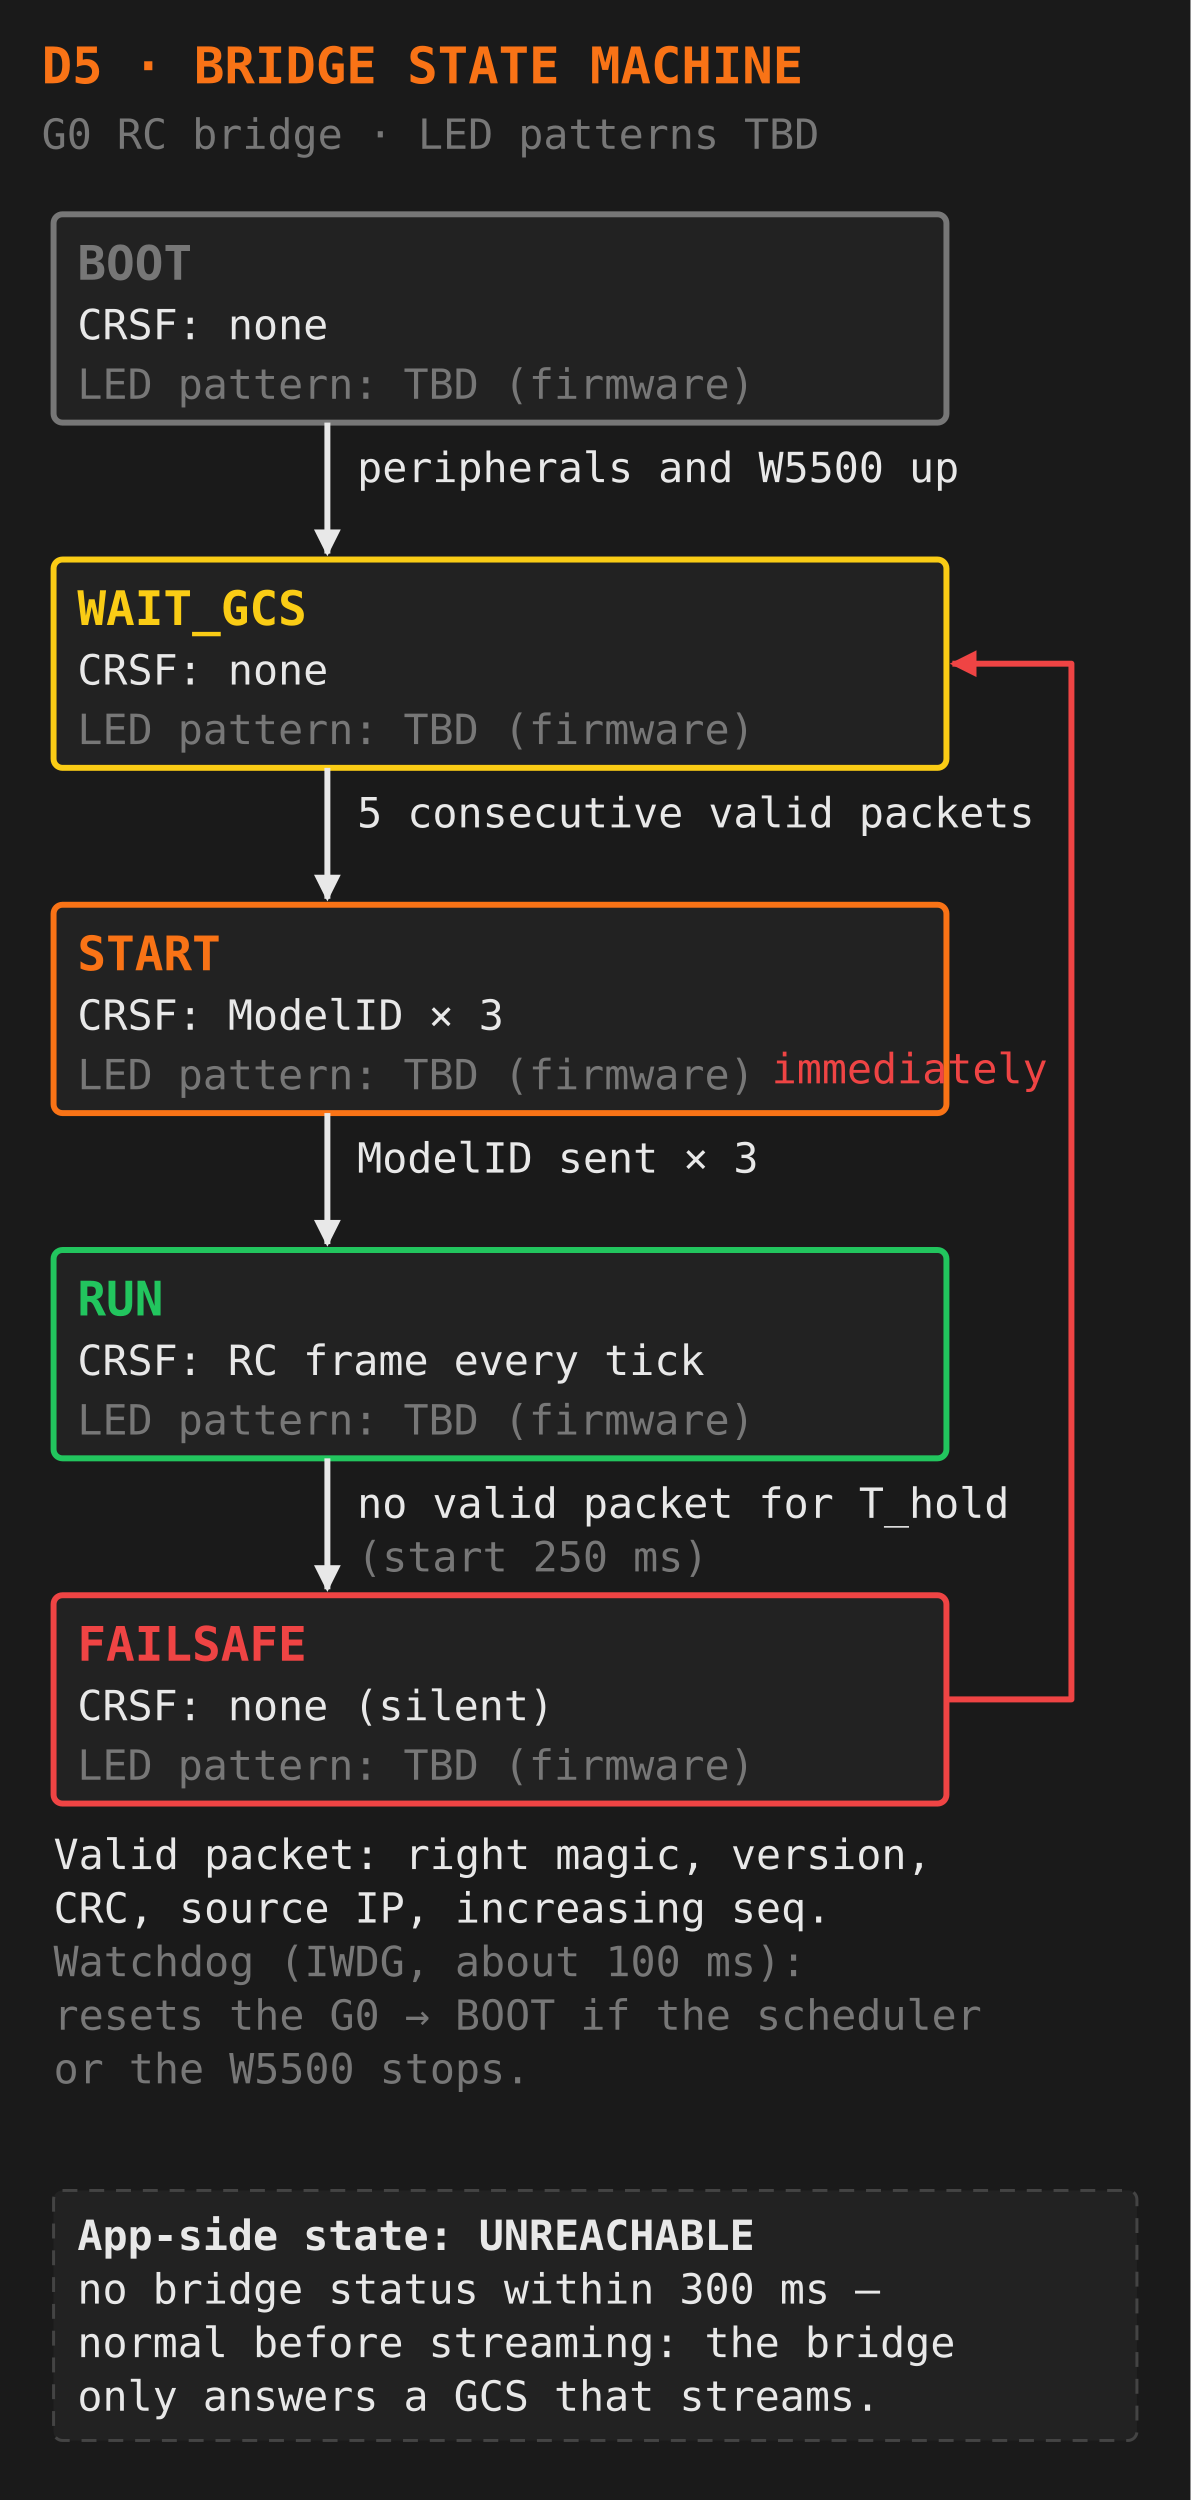
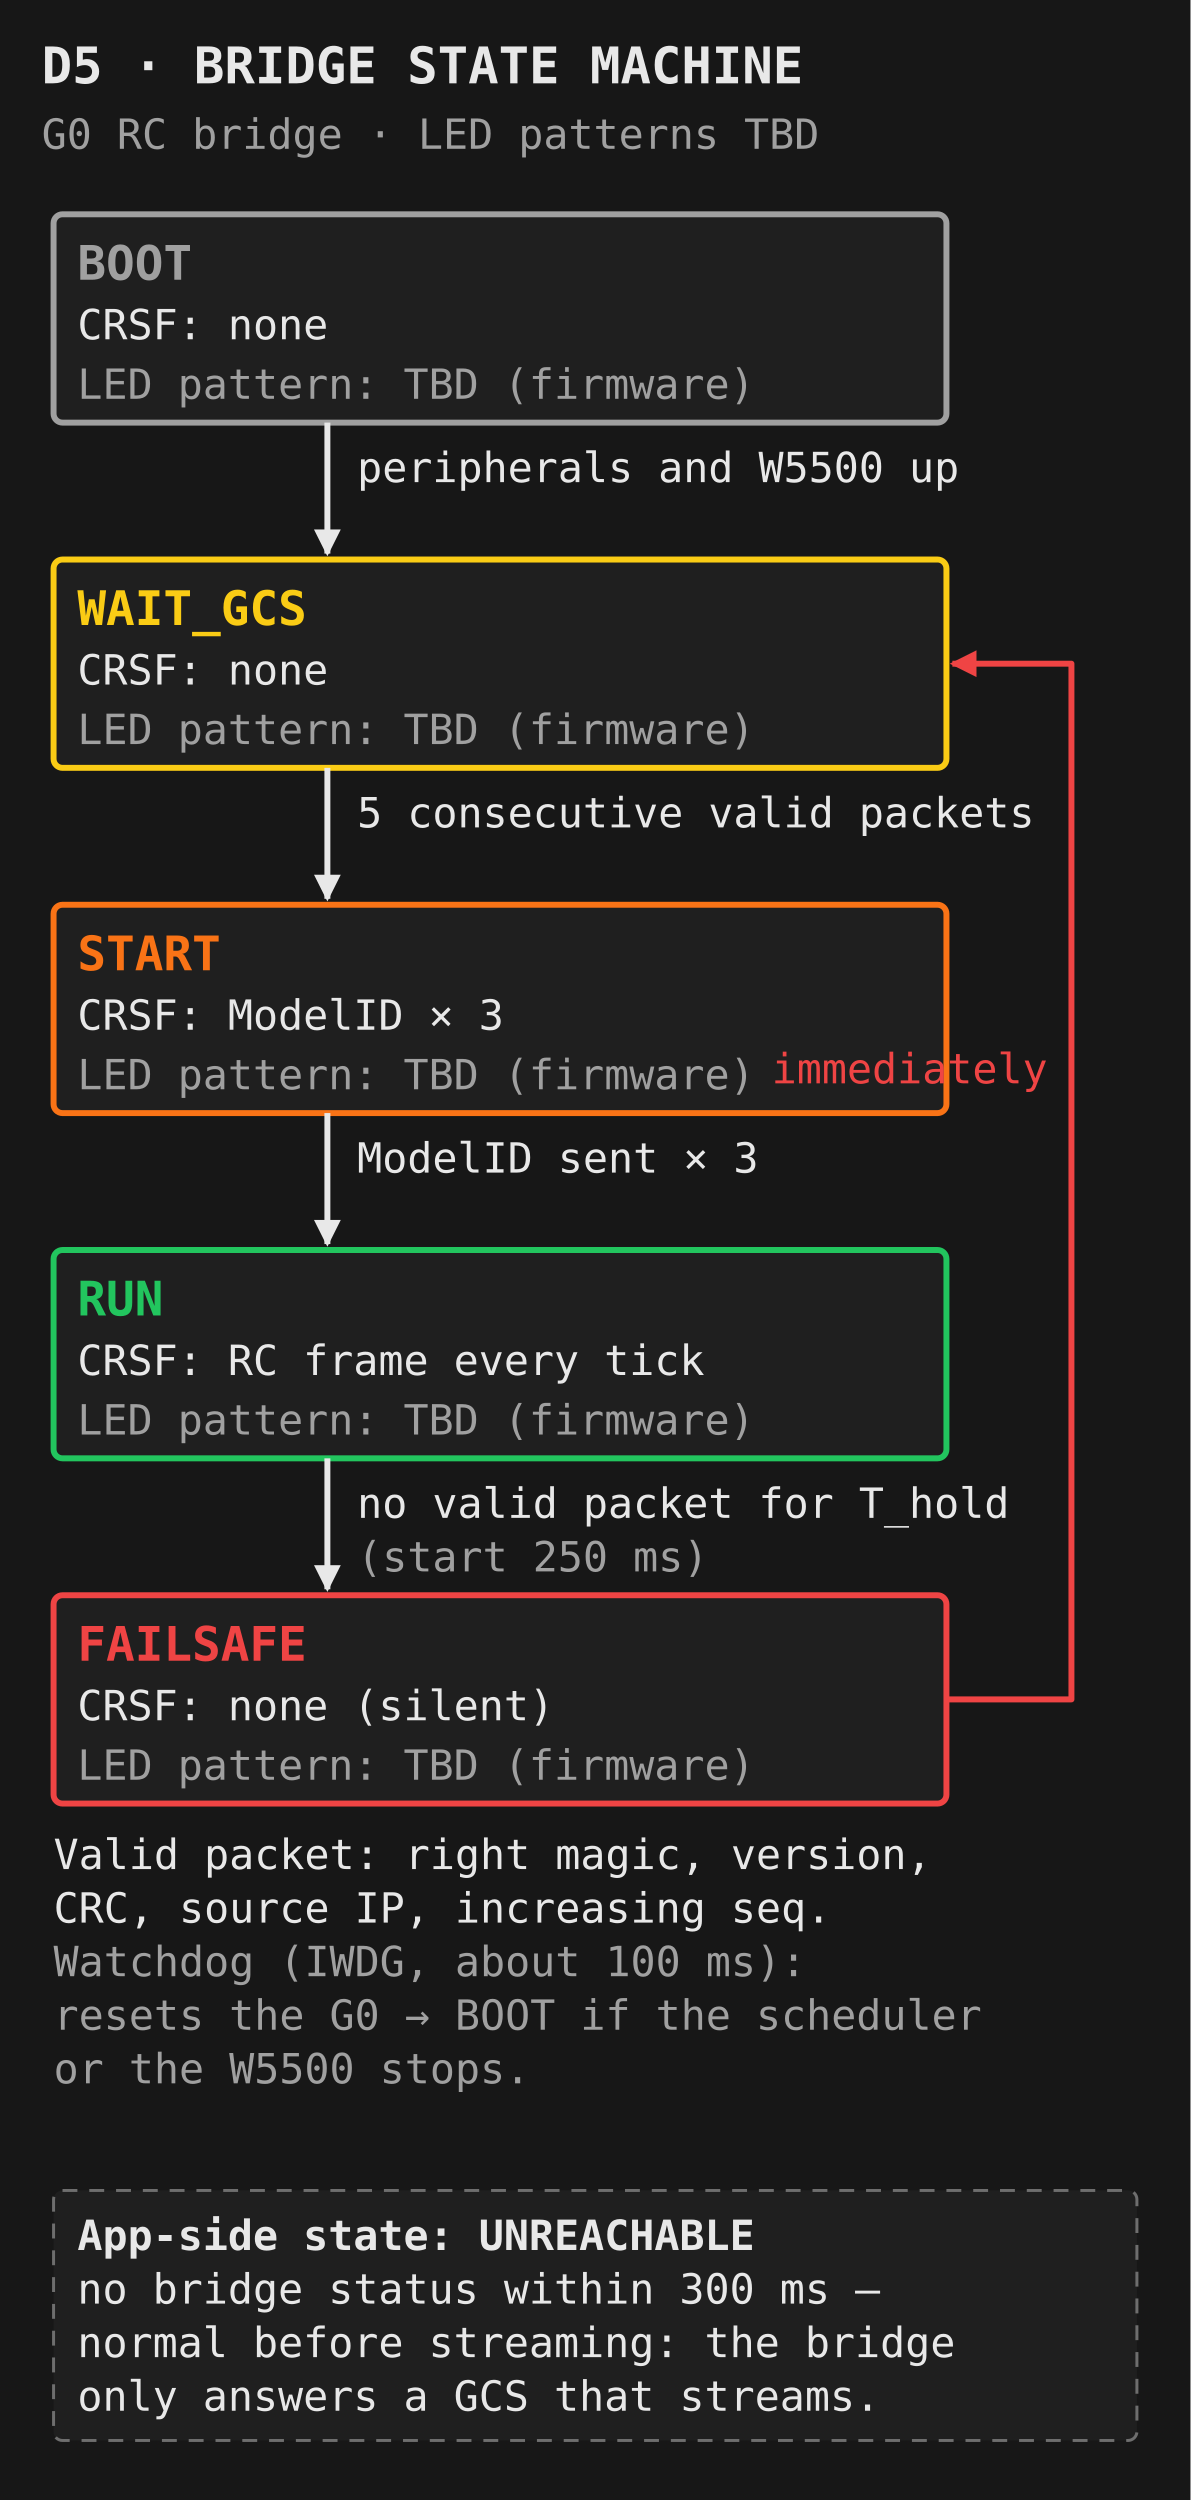
<svg xmlns="http://www.w3.org/2000/svg" viewBox="0 0 400 840" width="400" height="840" role="img" aria-labelledby="title desc" font-family="'Share Tech Mono', Consolas, 'DejaVu Sans Mono', Menlo, monospace" font-size="14" fill="#e8e8e8">
  <defs>
    <marker id="ah-bg" viewBox="0 0 10 10" refX="9" refY="5" markerWidth="9" markerHeight="9" markerUnits="userSpaceOnUse" orient="auto-start-reverse">
      <path d="M0,0 L10,5 L0,10 z" fill="#0f0f0f" />
    </marker>
    <marker id="ah-surf" viewBox="0 0 10 10" refX="9" refY="5" markerWidth="9" markerHeight="9" markerUnits="userSpaceOnUse" orient="auto-start-reverse">
-       <path d="M0,0 L10,5 L0,10 z" fill="#1a1a1a" />
+       <path d="M0,0 L10,5 L0,10 z" fill="#171717" />
    </marker>
    <marker id="ah-surf2" viewBox="0 0 10 10" refX="9" refY="5" markerWidth="9" markerHeight="9" markerUnits="userSpaceOnUse" orient="auto-start-reverse">
-       <path d="M0,0 L10,5 L0,10 z" fill="#222222" />
+       <path d="M0,0 L10,5 L0,10 z" fill="#1f1f1f" />
    </marker>
    <marker id="ah-border" viewBox="0 0 10 10" refX="9" refY="5" markerWidth="9" markerHeight="9" markerUnits="userSpaceOnUse" orient="auto-start-reverse">
-       <path d="M0,0 L10,5 L0,10 z" fill="#2a2a2a" />
+       <path d="M0,0 L10,5 L0,10 z" fill="#262626" />
    </marker>
    <marker id="ah-border2" viewBox="0 0 10 10" refX="9" refY="5" markerWidth="9" markerHeight="9" markerUnits="userSpaceOnUse" orient="auto-start-reverse">
      <path d="M0,0 L10,5 L0,10 z" fill="#333333" />
    </marker>
    <marker id="ah-text" viewBox="0 0 10 10" refX="9" refY="5" markerWidth="9" markerHeight="9" markerUnits="userSpaceOnUse" orient="auto-start-reverse">
      <path d="M0,0 L10,5 L0,10 z" fill="#e8e8e8" />
    </marker>
    <marker id="ah-muted" viewBox="0 0 10 10" refX="9" refY="5" markerWidth="9" markerHeight="9" markerUnits="userSpaceOnUse" orient="auto-start-reverse">
-       <path d="M0,0 L10,5 L0,10 z" fill="#777777" />
+       <path d="M0,0 L10,5 L0,10 z" fill="#a0a0a0" />
    </marker>
    <marker id="ah-accent" viewBox="0 0 10 10" refX="9" refY="5" markerWidth="9" markerHeight="9" markerUnits="userSpaceOnUse" orient="auto-start-reverse">
      <path d="M0,0 L10,5 L0,10 z" fill="#f97316" />
    </marker>
    <marker id="ah-amber" viewBox="0 0 10 10" refX="9" refY="5" markerWidth="9" markerHeight="9" markerUnits="userSpaceOnUse" orient="auto-start-reverse">
      <path d="M0,0 L10,5 L0,10 z" fill="#facc15" />
    </marker>
    <marker id="ah-red" viewBox="0 0 10 10" refX="9" refY="5" markerWidth="9" markerHeight="9" markerUnits="userSpaceOnUse" orient="auto-start-reverse">
      <path d="M0,0 L10,5 L0,10 z" fill="#ef4444" />
    </marker>
    <marker id="ah-green" viewBox="0 0 10 10" refX="9" refY="5" markerWidth="9" markerHeight="9" markerUnits="userSpaceOnUse" orient="auto-start-reverse">
      <path d="M0,0 L10,5 L0,10 z" fill="#22c55e" />
    </marker>
    <marker id="ah-dim" viewBox="0 0 10 10" refX="9" refY="5" markerWidth="9" markerHeight="9" markerUnits="userSpaceOnUse" orient="auto-start-reverse">
-       <path d="M0,0 L10,5 L0,10 z" fill="#444444" />
+       <path d="M0,0 L10,5 L0,10 z" fill="#6e6e6e" />
    </marker>
  </defs>
-   <rect width="400" height="840" fill="#1a1a1a" />
-   <text x="14" y="28" font-size="17" fill="#f97316" font-weight="bold">D5 · BRIDGE STATE MACHINE</text>
-   <text x="14" y="50" fill="#777777">G0 RC bridge · LED patterns TBD</text>
-   <rect x="18" y="72" width="300" height="70" rx="3" fill="#222222" stroke="#777777" stroke-width="2" />
-   <text x="26" y="94" font-size="16" fill="#777777" font-weight="bold">BOOT</text>
+   <rect width="400" height="840" fill="#171717" />
+   <text x="14" y="28" font-size="17" font-weight="bold">D5 · BRIDGE STATE MACHINE</text>
+   <text x="14" y="50" fill="#a0a0a0">G0 RC bridge · LED patterns TBD</text>
+   <rect x="18" y="72" width="300" height="70" rx="3" fill="#1f1f1f" stroke="#a0a0a0" stroke-width="2" />
+   <text x="26" y="94" font-size="16" fill="#a0a0a0" font-weight="bold">BOOT</text>
  <text x="26" y="114">CRSF: none</text>
-   <text x="26" y="134" fill="#777777">LED pattern: TBD (firmware)</text>
+   <text x="26" y="134" fill="#a0a0a0">LED pattern: TBD (firmware)</text>
  <polyline points="110,142 110,186" fill="none" stroke="#e8e8e8" stroke-width="2" stroke-linejoin="round" marker-end="url(#ah-text)" />
  <text x="120" y="162">peripherals and W5500 up</text>
-   <rect x="18" y="188" width="300" height="70" rx="3" fill="#222222" stroke="#facc15" stroke-width="2" />
+   <rect x="18" y="188" width="300" height="70" rx="3" fill="#1f1f1f" stroke="#facc15" stroke-width="2" />
  <text x="26" y="210" font-size="16" fill="#facc15" font-weight="bold">WAIT_GCS</text>
  <text x="26" y="230">CRSF: none</text>
-   <text x="26" y="250" fill="#777777">LED pattern: TBD (firmware)</text>
+   <text x="26" y="250" fill="#a0a0a0">LED pattern: TBD (firmware)</text>
  <polyline points="110,258 110,302" fill="none" stroke="#e8e8e8" stroke-width="2" stroke-linejoin="round" marker-end="url(#ah-text)" />
  <text x="120" y="278">5 consecutive valid packets</text>
-   <rect x="18" y="304" width="300" height="70" rx="3" fill="#222222" stroke="#f97316" stroke-width="2" />
+   <rect x="18" y="304" width="300" height="70" rx="3" fill="#1f1f1f" stroke="#f97316" stroke-width="2" />
  <text x="26" y="326" font-size="16" fill="#f97316" font-weight="bold">START</text>
  <text x="26" y="346">CRSF: ModelID × 3</text>
-   <text x="26" y="366" fill="#777777">LED pattern: TBD (firmware)</text>
+   <text x="26" y="366" fill="#a0a0a0">LED pattern: TBD (firmware)</text>
  <polyline points="110,374 110,418" fill="none" stroke="#e8e8e8" stroke-width="2" stroke-linejoin="round" marker-end="url(#ah-text)" />
  <text x="120" y="394">ModelID sent × 3</text>
-   <rect x="18" y="420" width="300" height="70" rx="3" fill="#222222" stroke="#22c55e" stroke-width="2" />
+   <rect x="18" y="420" width="300" height="70" rx="3" fill="#1f1f1f" stroke="#22c55e" stroke-width="2" />
  <text x="26" y="442" font-size="16" fill="#22c55e" font-weight="bold">RUN</text>
  <text x="26" y="462">CRSF: RC frame every tick</text>
-   <text x="26" y="482" fill="#777777">LED pattern: TBD (firmware)</text>
+   <text x="26" y="482" fill="#a0a0a0">LED pattern: TBD (firmware)</text>
  <polyline points="110,490 110,534" fill="none" stroke="#e8e8e8" stroke-width="2" stroke-linejoin="round" marker-end="url(#ah-text)" />
  <text x="120" y="510">no valid packet for T_hold</text>
-   <text x="120" y="528" fill="#777777">(start 250 ms)</text>
-   <rect x="18" y="536" width="300" height="70" rx="3" fill="#222222" stroke="#ef4444" stroke-width="2" />
+   <text x="120" y="528" fill="#a0a0a0">(start 250 ms)</text>
+   <rect x="18" y="536" width="300" height="70" rx="3" fill="#1f1f1f" stroke="#ef4444" stroke-width="2" />
  <text x="26" y="558" font-size="16" fill="#ef4444" font-weight="bold">FAILSAFE</text>
  <text x="26" y="578">CRSF: none (silent)</text>
-   <text x="26" y="598" fill="#777777">LED pattern: TBD (firmware)</text>
+   <text x="26" y="598" fill="#a0a0a0">LED pattern: TBD (firmware)</text>
  <polyline points="318,571 360,571 360,223 320,223" fill="none" stroke="#ef4444" stroke-width="2" stroke-linejoin="round" marker-end="url(#ah-red)" />
  <text x="352" y="364" fill="#ef4444" text-anchor="end">immediately</text>
  <text x="18" y="628">Valid packet: right magic, version,</text>
  <text x="18" y="646">CRC, source IP, increasing seq.</text>
-   <text x="18" y="664" fill="#777777">Watchdog (IWDG, about 100 ms):</text>
-   <text x="18" y="682" fill="#777777">resets the G0 → BOOT if the scheduler</text>
-   <text x="18" y="700" fill="#777777">or the W5500 stops.</text>
-   <rect x="18" y="736" width="364" height="84" rx="3" fill="#222222" stroke="#444444" stroke-dasharray="5,4" />
+   <text x="18" y="664" fill="#a0a0a0">Watchdog (IWDG, about 100 ms):</text>
+   <text x="18" y="682" fill="#a0a0a0">resets the G0 → BOOT if the scheduler</text>
+   <text x="18" y="700" fill="#a0a0a0">or the W5500 stops.</text>
+   <rect x="18" y="736" width="364" height="84" rx="3" fill="#1f1f1f" stroke="#6e6e6e" stroke-dasharray="5,4" />
  <text x="26" y="756" font-weight="bold">App-side state: UNREACHABLE</text>
  <text x="26" y="774">no bridge status within 300 ms —</text>
  <text x="26" y="792">normal before streaming: the bridge</text>
  <text x="26" y="810">only answers a GCS that streams.</text>
</svg>
